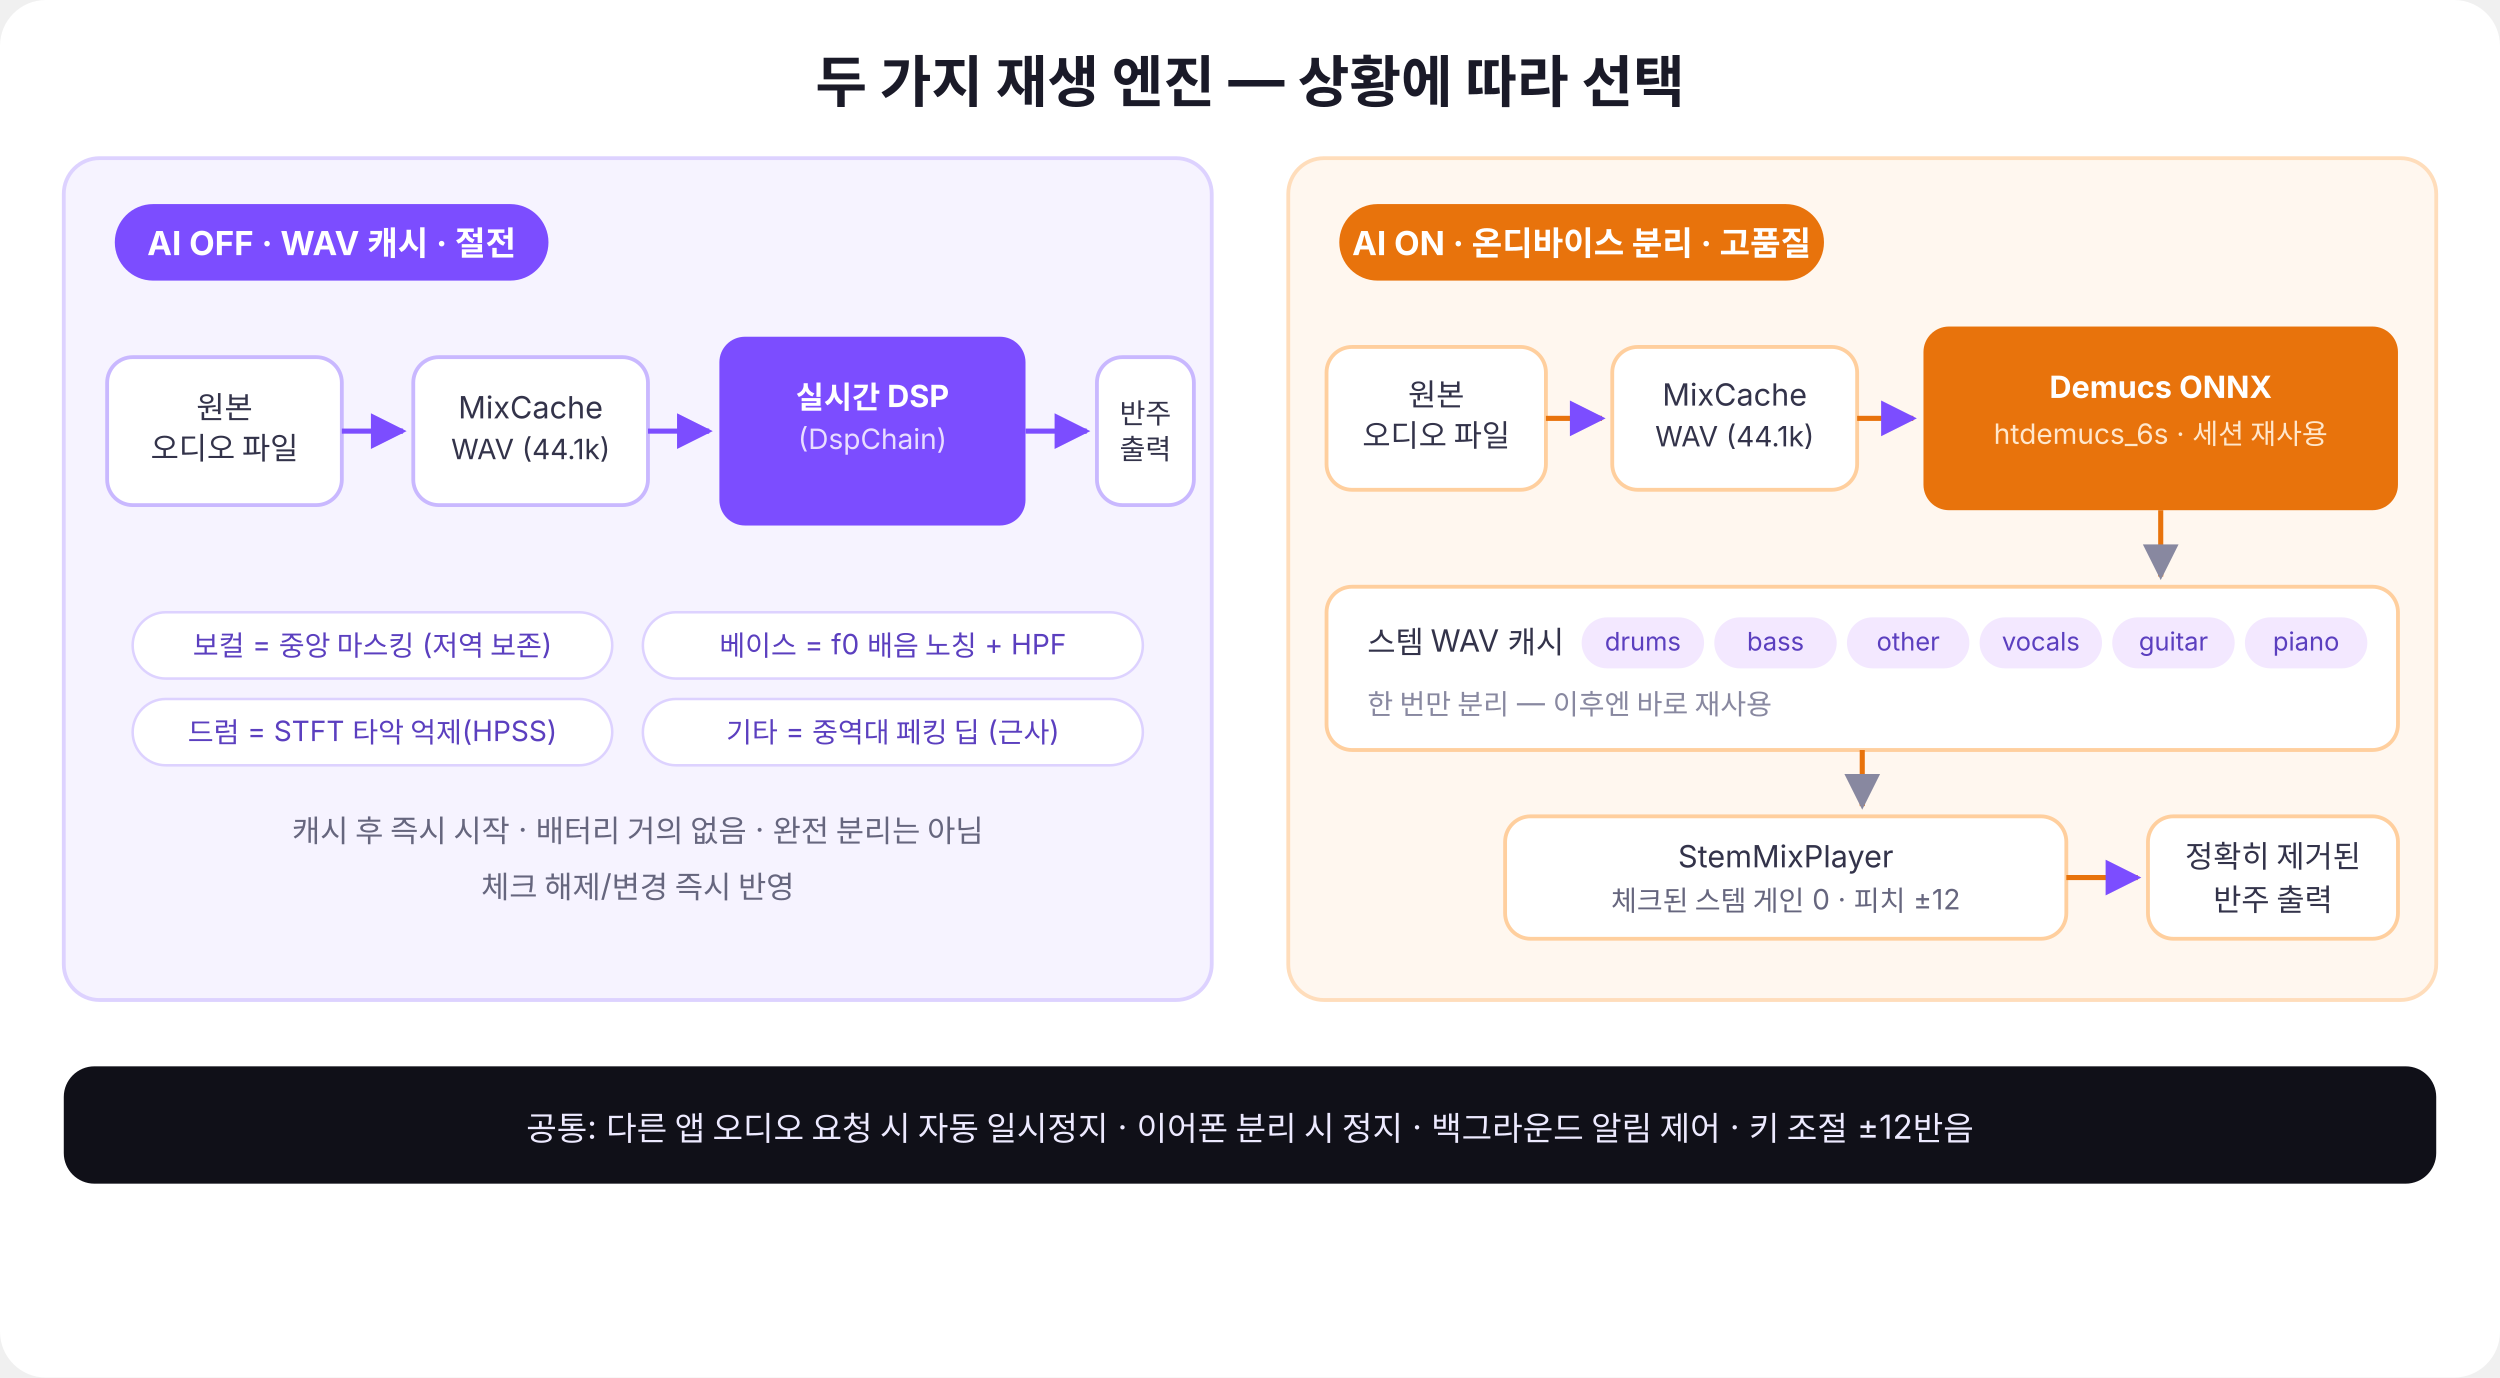
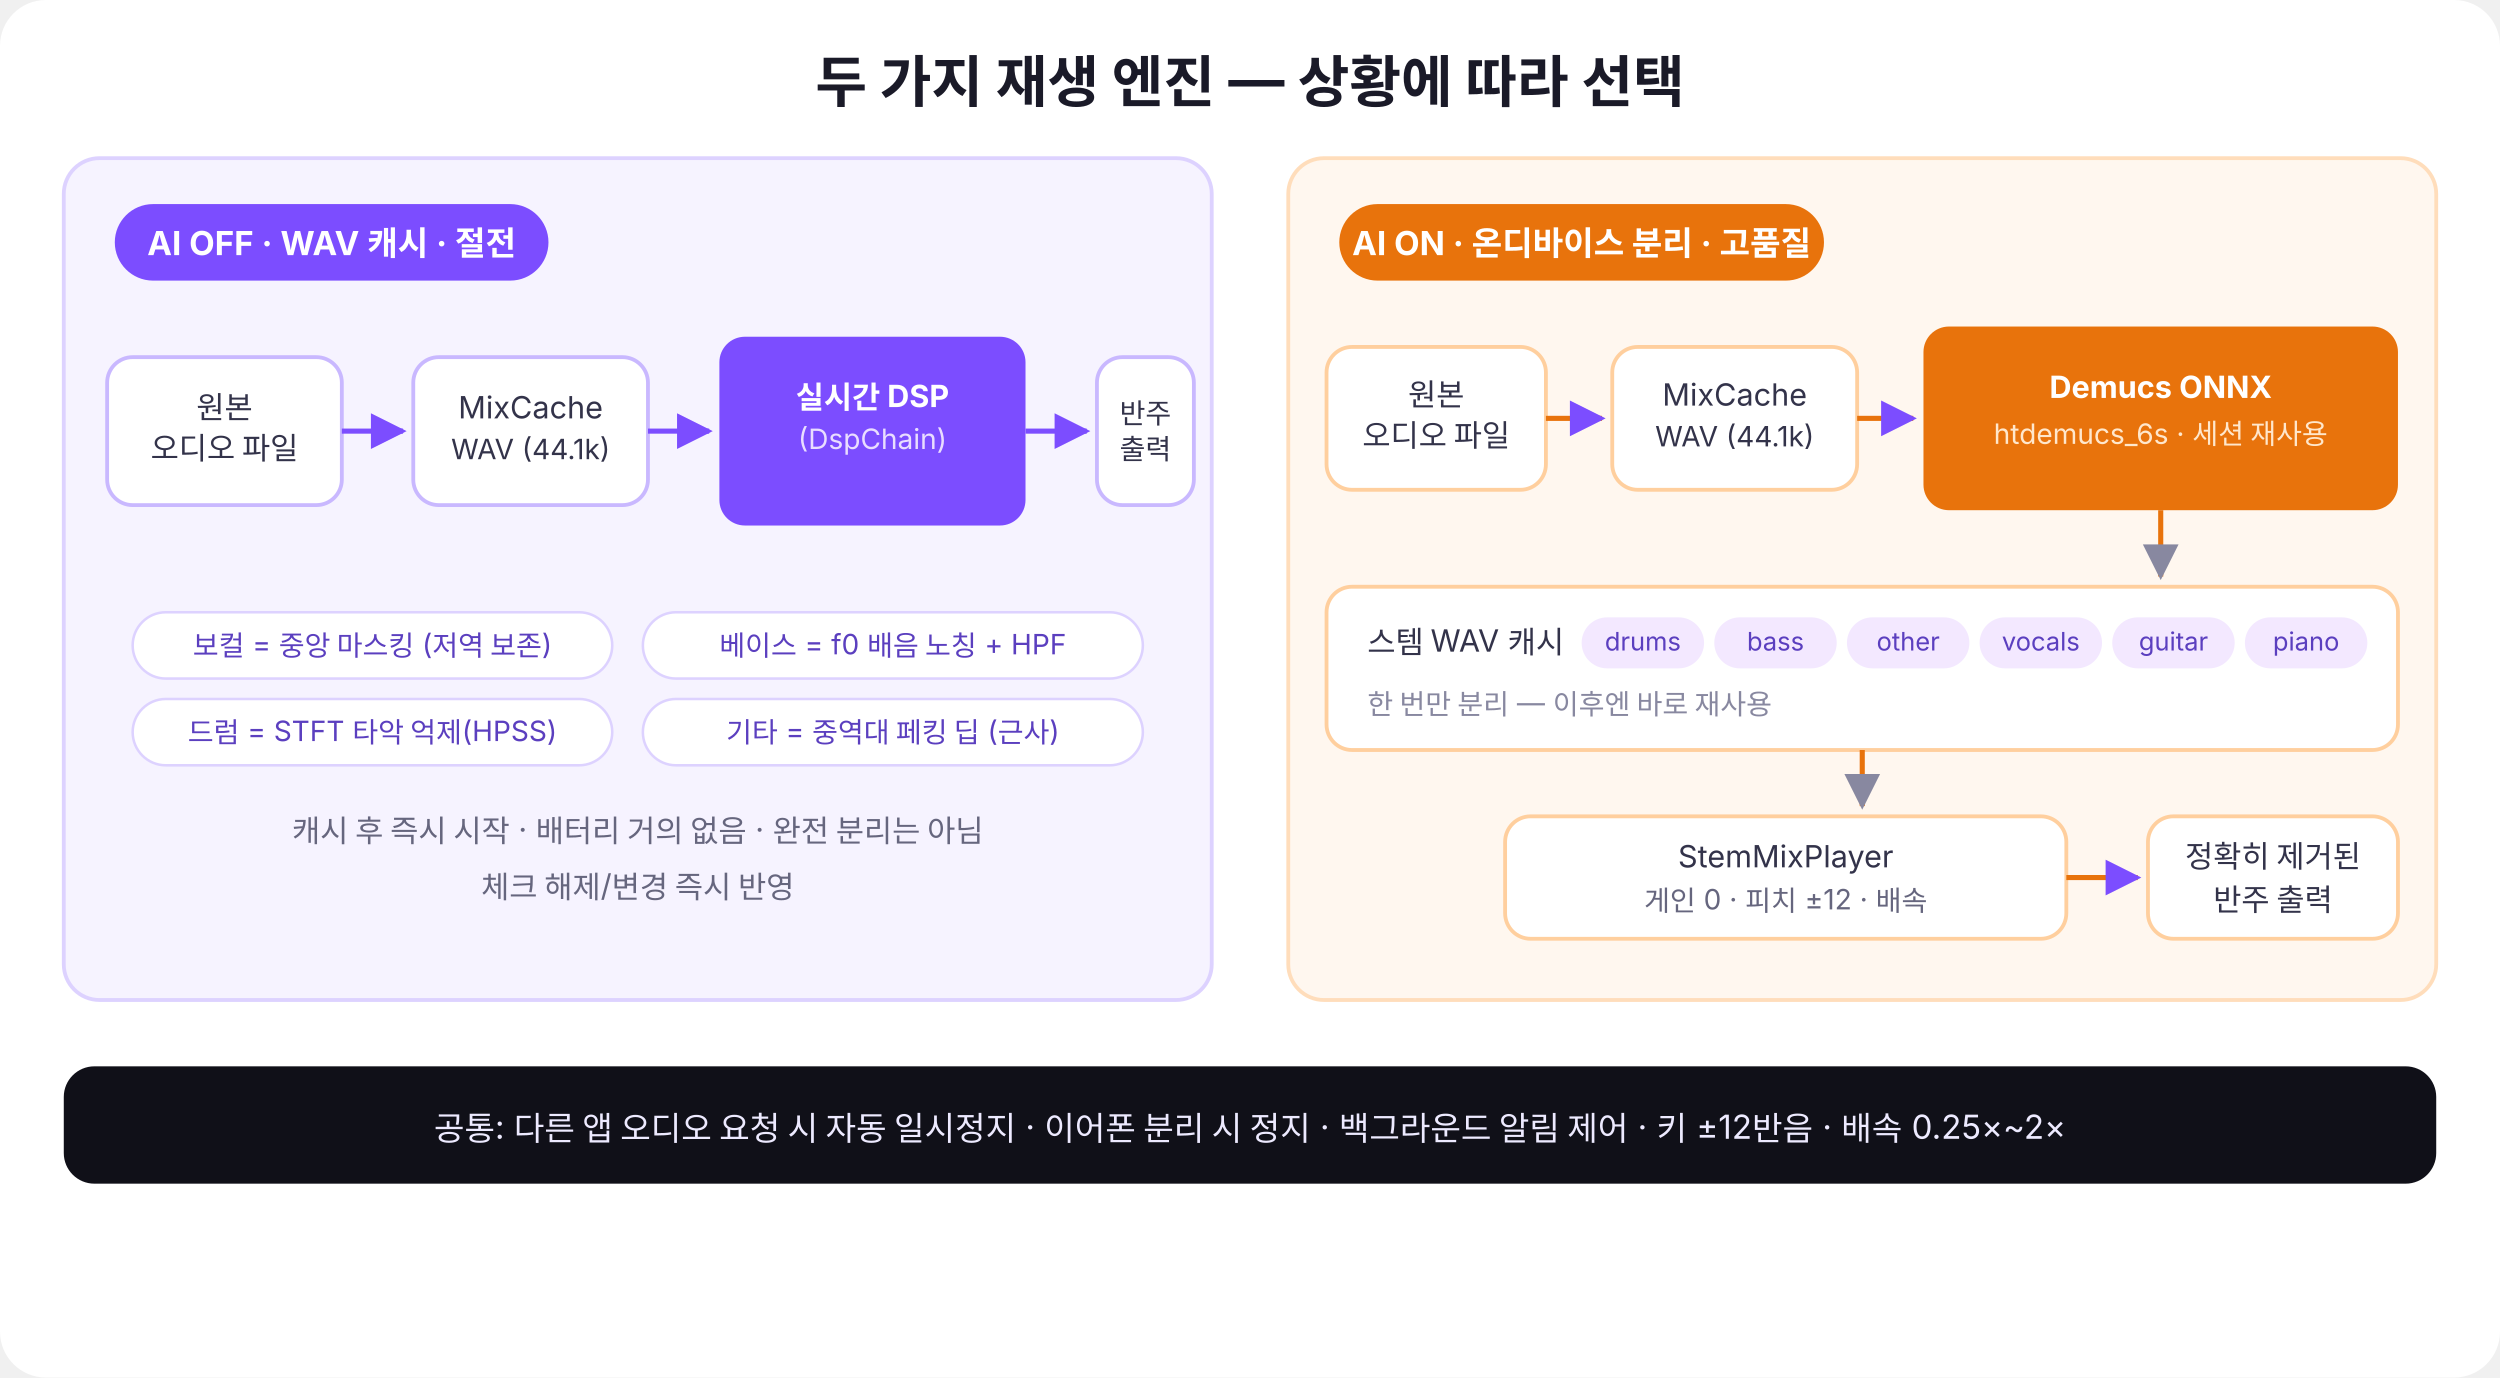
<svg xmlns="http://www.w3.org/2000/svg" width="980" height="540" viewBox="0 0 980 540">
  <defs>
    <marker id="ar" viewBox="0 0 10 10" refX="9" refY="5" markerWidth="7" markerHeight="7" orient="auto">
      <path d="M0,0 L10,5 L0,10 z" fill="#7C4DFF" />
    </marker>
    <marker id="arg" viewBox="0 0 10 10" refX="9" refY="5" markerWidth="7" markerHeight="7" orient="auto">
      <path d="M0,0 L10,5 L0,10 z" fill="#8888a0" />
    </marker>
  </defs>
  <rect x="0" y="0" width="980" height="540" rx="18" fill="#ffffff" />
  <text x="490" y="40" font-family="-apple-system,'Segoe UI',sans-serif" font-size="22" font-weight="bold" fill="#1a1a28" text-anchor="middle">두 가지 재생 엔진 — 상황에 따라 선택</text>
  <rect x="25" y="62" width="450" height="330" rx="14" fill="#F6F3FF" stroke="#DDD2FF" stroke-width="1.5" />
  <rect x="45" y="80" width="170" height="30" rx="15" fill="#7C4DFF" />
  <text x="130" y="100" font-family="-apple-system,'Segoe UI',sans-serif" font-size="13" font-weight="bold" fill="#ffffff" text-anchor="middle">AI OFF · WAV 캐시 · 절전</text>
  <g font-family="-apple-system,'Segoe UI',sans-serif" font-size="12">
    <rect x="42" y="140" width="92" height="58" rx="10" fill="#ffffff" stroke="#C9B8FF" stroke-width="1.5" />
    <text x="88" y="164" text-anchor="middle" fill="#33334a">원본</text>
    <text x="88" y="180" text-anchor="middle" fill="#33334a">오디오 파일</text>
    <line x1="134" y1="169" x2="158" y2="169" stroke="#7C4DFF" stroke-width="2" marker-end="url(#ar)" />
    <rect x="162" y="140" width="92" height="58" rx="10" fill="#ffffff" stroke="#C9B8FF" stroke-width="1.5" />
    <text x="208" y="164" text-anchor="middle" fill="#33334a">MixCache</text>
    <text x="208" y="180" text-anchor="middle" fill="#33334a" font-size="11">WAV (44.1k)</text>
    <line x1="254" y1="169" x2="278" y2="169" stroke="#7C4DFF" stroke-width="2" marker-end="url(#ar)" />
    <rect x="282" y="132" width="120" height="74" rx="10" fill="#7C4DFF" />
    <text x="342" y="160" text-anchor="middle" fill="#ffffff" font-weight="bold">실시간 DSP</text>
    <text x="342" y="176" text-anchor="middle" fill="#E9DDFF" font-size="11">(DspChain)</text>
    <line x1="402" y1="169" x2="426" y2="169" stroke="#7C4DFF" stroke-width="2" marker-end="url(#ar)" />
    <rect x="430" y="140" width="38" height="58" rx="10" fill="#ffffff" stroke="#C9B8FF" stroke-width="1.5" />
    <text x="449" y="166" text-anchor="middle" fill="#33334a" font-size="11">반주</text>
    <text x="449" y="180" text-anchor="middle" fill="#33334a" font-size="11">출력</text>
    <g font-size="11">
      <rect x="52" y="240" width="188" height="26" rx="13" fill="#ffffff" stroke="#DDD2FF" />
      <text x="146" y="257" text-anchor="middle" fill="#5B3FBF">보컬 = 중앙 마스킹 (저역 보존)</text>
      <rect x="252" y="240" width="196" height="26" rx="13" fill="#ffffff" stroke="#DDD2FF" />
      <text x="350" y="257" text-anchor="middle" fill="#5B3FBF">베이스 = f0 배음 노칭 + HPF</text>
      <rect x="52" y="274" width="188" height="26" rx="13" fill="#ffffff" stroke="#DDD2FF" />
      <text x="146" y="291" text-anchor="middle" fill="#5B3FBF">드럼 = STFT 타악 억제(HPSS)</text>
      <rect x="252" y="274" width="196" height="26" rx="13" fill="#ffffff" stroke="#DDD2FF" />
      <text x="350" y="291" text-anchor="middle" fill="#5B3FBF">기타 = 중역대 페킹 딥 (근사)</text>
    </g>
    <text x="250" y="330" text-anchor="middle" font-size="12" fill="#66667e">캐시 후 즉시 시작 · 배터리 거의 없음 · 완전 분리는 아님</text>
    <text x="250" y="352" text-anchor="middle" font-size="12" fill="#66667e">체크 해제/변경 즉시 반영</text>
  </g>
  <rect x="505" y="62" width="450" height="330" rx="14" fill="#FFF7EF" stroke="#FFDDBB" stroke-width="1.5" />
  <rect x="525" y="80" width="190" height="30" rx="15" fill="#E8730C" />
  <text x="620" y="100" font-family="-apple-system,'Segoe UI',sans-serif" font-size="13" font-weight="bold" fill="#ffffff" text-anchor="middle">AI ON · 온디바이스 분리 · 고품질</text>
  <g font-family="-apple-system,'Segoe UI',sans-serif" font-size="12">
    <rect x="520" y="136" width="86" height="56" rx="10" fill="#ffffff" stroke="#FFCF9E" stroke-width="1.5" />
    <text x="563" y="159" text-anchor="middle" fill="#33334a">원본</text>
    <text x="563" y="175" text-anchor="middle" fill="#33334a">오디오 파일</text>
    <line x1="606" y1="164" x2="628" y2="164" stroke="#E8730C" stroke-width="2" marker-end="url(#ar)" />
    <rect x="632" y="136" width="96" height="56" rx="10" fill="#ffffff" stroke="#FFCF9E" stroke-width="1.5" />
    <text x="680" y="159" text-anchor="middle" fill="#33334a">MixCache</text>
    <text x="680" y="175" text-anchor="middle" fill="#33334a" font-size="11">WAV (44.1k)</text>
    <line x1="728" y1="164" x2="750" y2="164" stroke="#E8730C" stroke-width="2" marker-end="url(#ar)" />
    <rect x="754" y="128" width="186" height="72" rx="10" fill="#E8730C" />
    <text x="847" y="156" text-anchor="middle" fill="#ffffff" font-weight="bold">Demucs ONNX</text>
    <text x="847" y="174" text-anchor="middle" fill="#FFE7CC" font-size="11">htdemucs_6s · 세션 재사용</text>
    <line x1="847" y1="200" x2="847" y2="226" stroke="#E8730C" stroke-width="2" marker-end="url(#arg)" />
    <rect x="520" y="230" width="420" height="64" rx="10" fill="#ffffff" stroke="#FFCF9E" stroke-width="1.5" />
    <text x="536" y="256" fill="#33334a" font-size="12">스템 WAV 캐시</text>
    <g font-size="10">
      <rect x="620" y="242" width="48" height="20" rx="10" fill="#F3E8FF" />
      <text x="644" y="255" text-anchor="middle" fill="#5B3FBF">drums</text>
      <rect x="672" y="242" width="48" height="20" rx="10" fill="#F3E8FF" />
      <text x="696" y="255" text-anchor="middle" fill="#5B3FBF">bass</text>
      <rect x="724" y="242" width="48" height="20" rx="10" fill="#F3E8FF" />
      <text x="748" y="255" text-anchor="middle" fill="#5B3FBF">other</text>
      <rect x="776" y="242" width="48" height="20" rx="10" fill="#F3E8FF" />
      <text x="800" y="255" text-anchor="middle" fill="#5B3FBF">vocals</text>
      <rect x="828" y="242" width="48" height="20" rx="10" fill="#F3E8FF" />
      <text x="852" y="255" text-anchor="middle" fill="#5B3FBF">guitar</text>
      <rect x="880" y="242" width="48" height="20" rx="10" fill="#F3E8FF" />
      <text x="904" y="255" text-anchor="middle" fill="#5B3FBF">piano</text>
    </g>
    <text x="536" y="280" font-size="11" fill="#8888a0">한 번만 분리 — 이후엔 바로 재사용</text>
    <line x1="730" y1="294" x2="730" y2="316" stroke="#E8730C" stroke-width="2" marker-end="url(#arg)" />
    <rect x="590" y="320" width="220" height="48" rx="10" fill="#ffffff" stroke="#FFCF9E" stroke-width="1.5" />
    <text x="700" y="340" text-anchor="middle" fill="#33334a">StemMixPlayer</text>
-     <text x="700" y="357" text-anchor="middle" fill="#66667e" font-size="11">체크된 스템 게인 0 · 피치 ±12</text>
+     <text x="700" y="357" text-anchor="middle" fill="#66667e" font-size="11">게인 0 · 피치 ±12 · 배속</text>
    <line x1="810" y1="344" x2="838" y2="344" stroke="#E8730C" stroke-width="2" marker-end="url(#ar)" />
    <rect x="842" y="320" width="98" height="48" rx="10" fill="#ffffff" stroke="#FFCF9E" stroke-width="1.5" />
    <text x="891" y="340" text-anchor="middle" fill="#33334a">정확히 제거된</text>
    <text x="891" y="357" text-anchor="middle" fill="#33334a">반주 출력</text>
  </g>
  <rect x="25" y="418" width="930" height="46" rx="12" fill="#101018" />
-   <text x="490" y="447" font-family="-apple-system,'Segoe UI',sans-serif" font-size="13" fill="#EDEAFF" text-anchor="middle">공통: 다른 앱 오디오 요청 시 자동 일시정지 · 이어폰 분리 시 정지 · 백그라운드 알림 제어 · 키 조절 ±12반음</text>
+   <text x="490" y="447" font-family="-apple-system,'Segoe UI',sans-serif" font-size="13" fill="#EDEAFF" text-anchor="middle">공통: 다른 앱 오디오 요청 시 자동 일시정지 · 이어폰 분리 시 정지 · 백그라운드 알림 제어 · 키 ±12반음 · 배속 0.25×~2×</text>
</svg>
